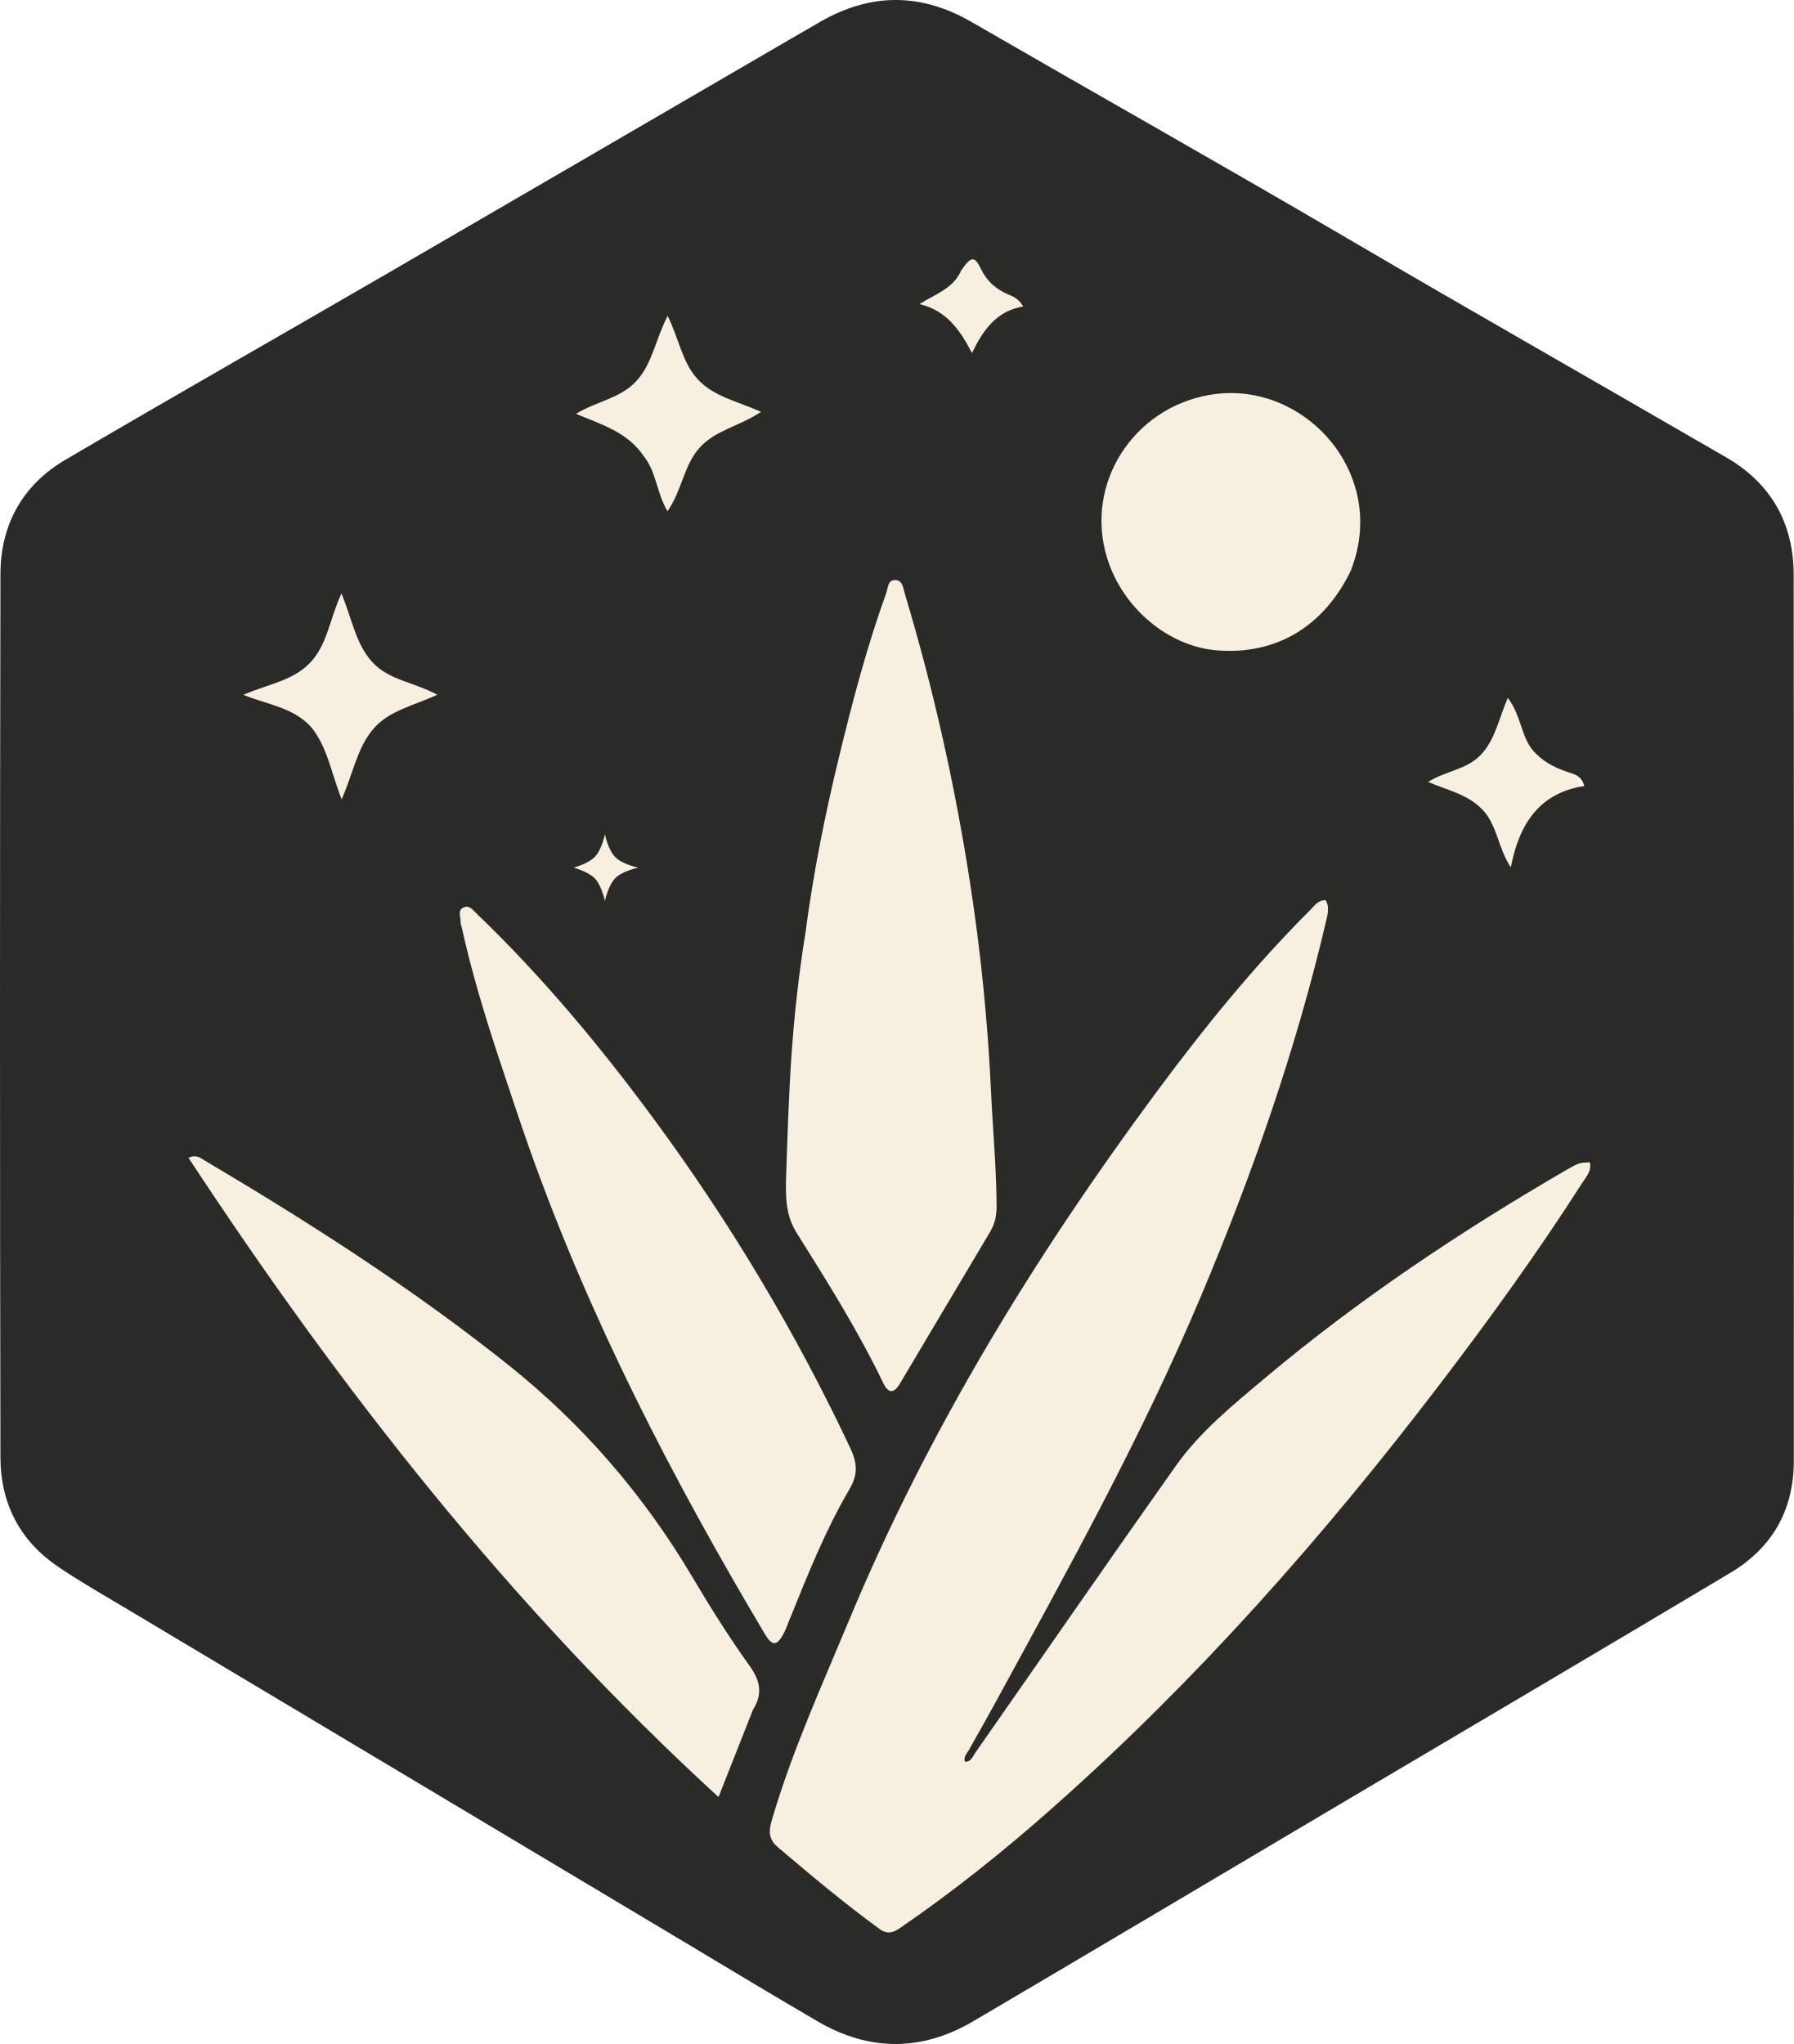
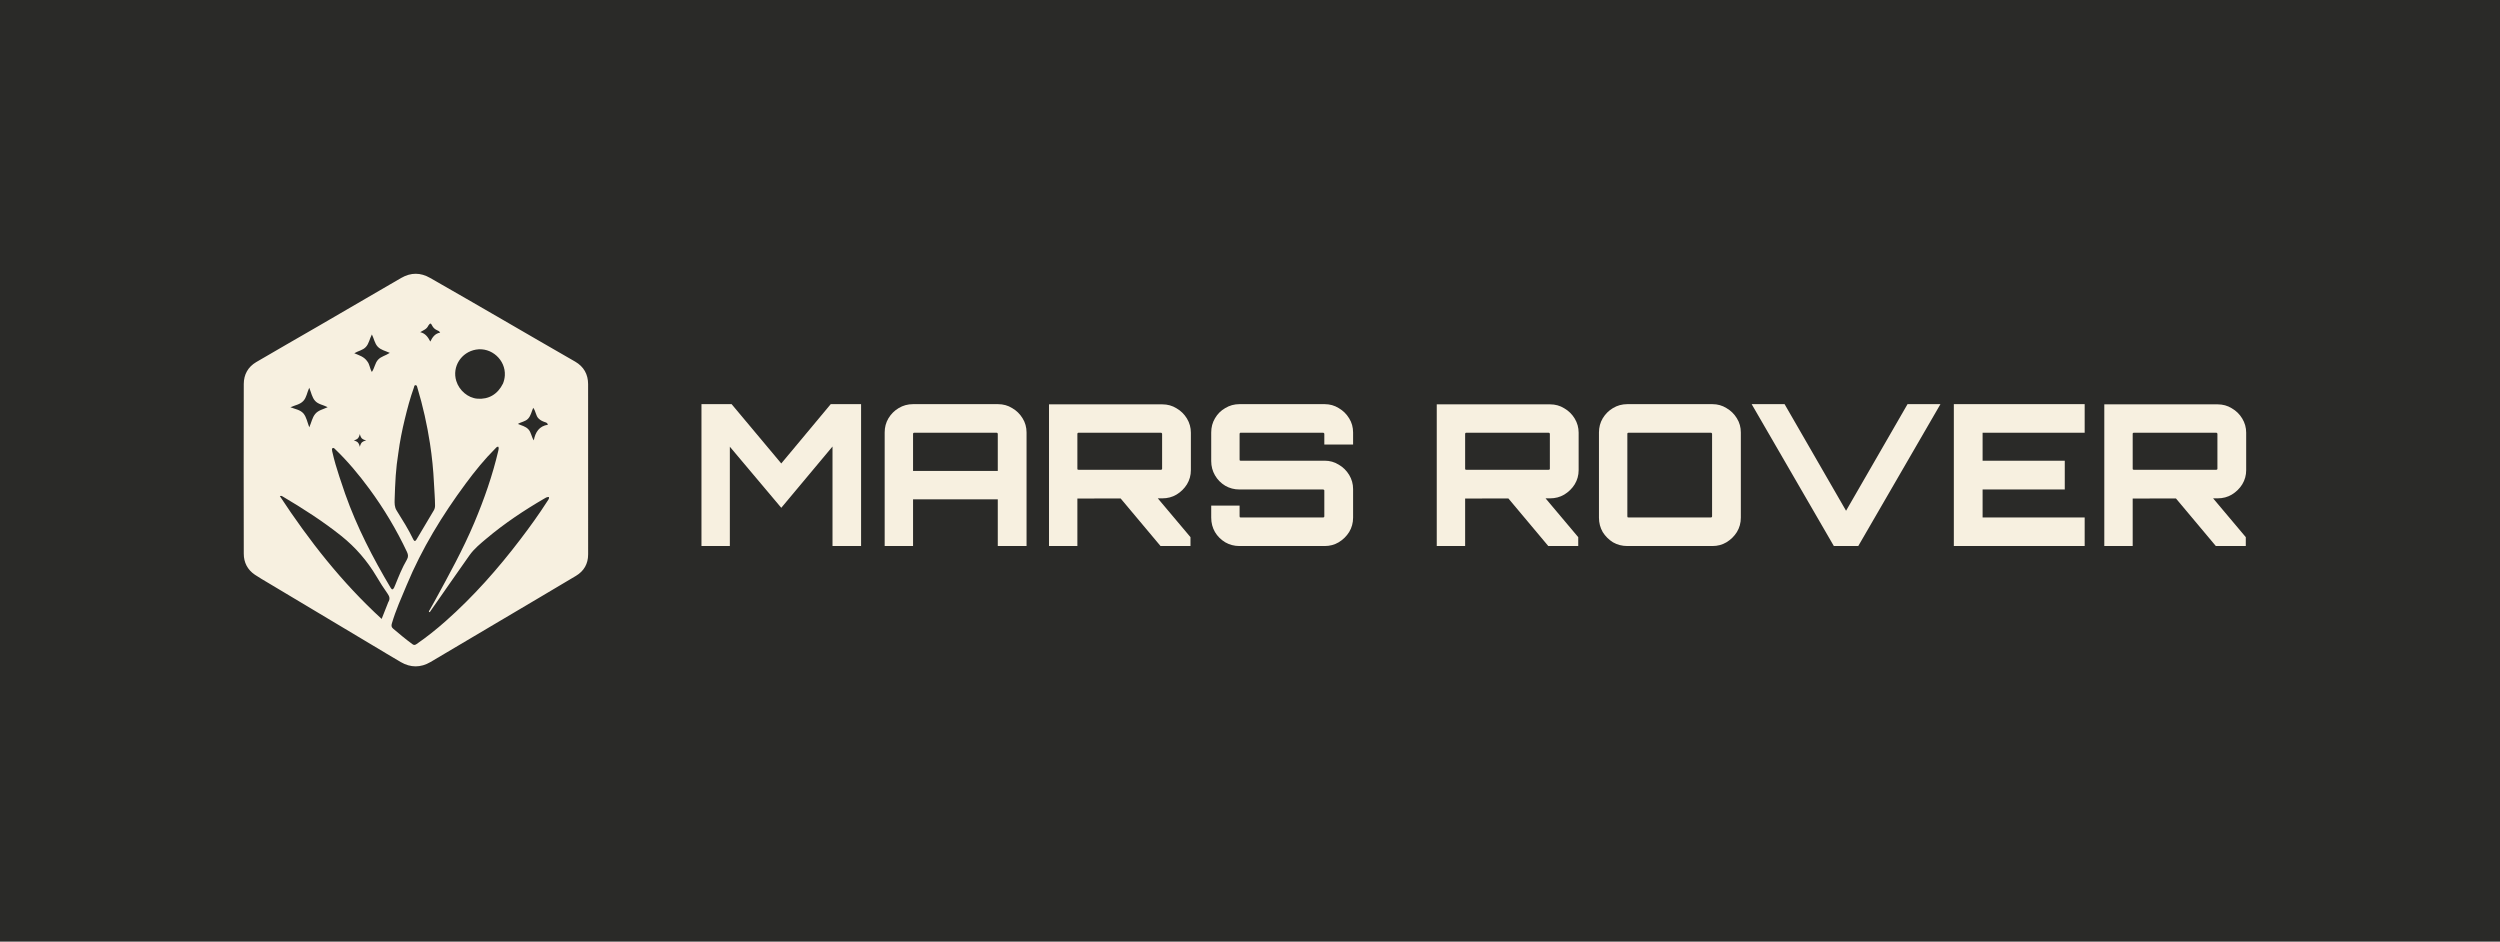
- <svg xmlns="http://www.w3.org/2000/svg" width="430" height="490" viewBox="0 0 430 490" fill="none">
-   <ellipse cx="212.5" cy="248" rx="172.5" ry="219" fill="#F7F0E0" />
-   <path d="M161.133 463.816C117.544 437.771 74.173 411.865 30.813 385.941C25.141 382.55 19.381 379.279 13.914 375.58C4.742 369.374 0.128 360.337 0.107 349.447C-0.031 278.827 -0.041 208.207 0.109 137.588C0.134 125.818 5.388 116.263 15.64 110.244C41.09 95.305 66.736 80.702 92.264 65.897C122.285 48.486 152.265 31.005 182.263 13.556C187.059 10.766 191.848 7.963 196.658 5.198C208.744 -1.751 220.749 -1.74 232.887 5.275C262.832 22.581 292.969 39.557 322.804 57.051C353.046 74.784 383.529 92.097 413.851 109.689C424.524 115.881 429.93 125.465 429.944 137.737C430.028 208.593 429.999 279.449 429.975 350.305C429.971 362.026 424.764 371.071 414.82 377.015C383.72 395.607 352.489 413.982 321.311 432.445C291.964 449.824 262.655 467.266 233.26 484.562C220.946 491.807 208.393 491.804 196.034 484.605C184.408 477.833 172.909 470.842 161.133 463.816ZM232.701 418.704C234.604 415.307 236.541 411.928 238.405 408.51C255.927 376.386 273.7 344.385 287.925 310.597C300.201 281.436 310.645 251.658 317.865 220.809C318.256 219.143 318.722 217.43 317.774 215.796C315.92 215.767 315.13 217.088 314.169 218.048C300.594 231.586 288.575 246.441 277.182 261.825C247.923 301.332 222.416 343.009 203.475 388.53C196.904 404.323 189.808 419.899 185.001 436.372C184.253 438.935 184.147 440.869 186.509 442.874C194.429 449.598 202.385 456.257 210.778 462.395C212.739 463.829 214.109 463.309 215.826 462.131C228.604 453.374 240.665 443.696 252.246 433.441C286.847 402.802 317.294 368.349 345.274 331.649C357.156 316.065 368.628 300.192 379.196 283.682C380.158 282.179 381.569 280.733 381.084 278.629C378.589 278.749 378.544 278.672 375.132 280.657C349.888 295.343 325.652 311.509 303.266 330.317C295.59 336.767 287.698 343.147 281.862 351.386C265.692 374.215 249.806 397.245 233.783 420.178C233.172 421.053 232.815 422.356 231.305 422.342C230.852 420.918 232.039 420.163 232.701 418.704ZM193.064 223.648C191.542 233.053 190.472 242.522 189.791 252.013C189.082 261.887 188.776 271.794 188.444 281.691C188.286 286.399 188.224 291.172 190.875 295.407C198.262 307.208 205.686 318.987 211.727 331.565C212.92 334.05 214.245 334.151 215.685 331.724C222.911 319.551 230.146 307.383 237.383 295.216C238.5 293.338 238.894 291.339 238.884 289.138C238.842 279.942 237.975 270.79 237.548 261.617C236.771 244.915 235.101 228.33 232.55 211.803C228.92 188.283 223.743 165.133 216.893 142.35C216.497 141.035 216.415 139.198 214.715 139.054C212.778 138.89 212.877 140.938 212.444 142.136C207.797 155.002 204.328 168.216 201.109 181.491C197.784 195.201 194.989 209.024 193.064 223.648ZM119.368 253.023C121.811 260.282 124.161 267.573 126.712 274.794C141.239 315.9 161.147 354.406 183.376 391.786C185.052 394.604 186.222 394.613 187.764 391.752C188.377 390.616 188.803 389.377 189.29 388.175C193.591 377.565 197.811 366.894 203.614 357.008C205.695 353.462 205.505 350.73 203.84 347.194C190.727 319.344 175.001 293.058 156.755 268.295C143.858 250.794 129.971 234.109 114.257 219.022C113.363 218.164 112.438 216.812 110.969 217.621C109.675 218.333 110.431 219.761 110.398 220.877C110.382 221.447 110.617 222.026 110.744 222.6C112.992 232.724 115.966 242.644 119.368 253.023ZM180.491 409.864C182.84 406.141 182.304 402.992 179.669 399.327C174.716 392.439 170.206 385.206 165.872 377.903C154.241 358.305 139.63 341.395 121.789 327.163C98.843 308.859 74.216 293.1 49.014 278.172C48.075 277.616 47.13 276.711 45.167 277.532C81.769 333.242 122.477 385.197 172.23 430.795C175.122 423.444 177.696 416.901 180.491 409.864ZM323.728 136.939C324.998 133.74 325.788 130.412 325.997 126.99C327.185 107.606 309.227 91.316 289.956 94.658C271.583 97.844 259.919 115.983 265.367 133.745C269.043 145.729 280.052 154.987 291.73 155.913C305.744 157.023 317.145 150.386 323.728 136.939ZM74.623 174.351C78.492 179.091 79.376 185.241 81.893 191.631C84.639 185.39 85.522 179.685 89.165 175.124C92.968 170.363 98.816 169.321 104.822 166.548C99.123 163.481 93.156 163.044 89.211 158.692C85.244 154.314 84.428 148.483 81.85 142.269C79.004 148.39 78.531 154.34 74.474 158.721C70.326 163.199 64.421 163.933 58.331 166.567C64.36 169.018 70.292 169.549 74.623 174.351ZM154.411 109.499C157.289 113.127 157.375 118.039 159.992 122.567C163.529 117.457 163.874 111.575 167.69 107.329C171.486 103.106 177.185 102.236 182.413 98.728C176.578 96.121 171.07 95.072 167.244 90.916C163.509 86.859 162.778 81.3 160.039 75.724C157.102 81.381 156.414 87.091 152.587 91.295C148.712 95.551 142.974 96.187 138.082 99.206C144.056 101.766 150.35 103.441 154.411 109.499ZM368.089 180.596C364.553 177.174 364.834 171.738 361.422 167.3C359.233 172.342 358.433 177.229 355.031 180.875C351.61 184.541 346.508 184.783 342.321 187.447C346.966 189.443 351.9 190.423 355.404 194.152C358.945 197.921 359.064 203.333 362.151 207.931C364.11 197.637 368.884 190.105 379.765 188.421C379.125 186.2 377.824 185.754 376.457 185.301C373.537 184.334 370.686 183.211 368.089 180.596ZM230.388 64.847C228.561 69.162 224.208 70.49 220.393 72.898C226.904 74.439 230.09 79.083 232.984 84.619C235.653 79.098 238.859 74.549 245.271 73.458C244.047 71.443 242.77 71.073 241.614 70.568C238.709 69.3 236.53 67.397 235.117 64.445C233.618 61.31 232.772 61.389 230.388 64.847ZM142.5 205.5C140.876 207.108 137.5 208 137.5 208C137.5 208 140.876 208.892 142.5 210.5C144.256 212.237 145 216 145 216C145 216 145.754 212.246 147.5 210.5C149.246 208.754 153 208 153 208C153 208 149.246 207.246 147.5 205.5C145.754 203.754 145 200 145 200C145 200 144.256 203.763 142.5 205.5Z" fill="#2A2A28" />
+ <svg xmlns="http://www.w3.org/2000/svg" width="1662" height="626" viewBox="0 0 1662 626" fill="none">
+   <rect width="1662" height="626" fill="#2A2A28" />
+   <path d="M247.813 429.053C224.599 415.18 201.501 401.381 178.41 387.573C175.389 385.766 172.322 384.024 169.41 382.054C164.525 378.748 162.068 373.935 162.057 368.134C161.983 330.518 161.978 292.902 162.058 255.286C162.071 249.017 164.869 243.928 170.329 240.722C183.883 232.764 197.541 224.986 211.136 217.1C227.124 207.826 243.09 198.515 259.066 189.22C261.62 187.734 264.17 186.241 266.732 184.769C273.168 181.067 279.562 181.073 286.026 184.81C301.973 194.028 318.023 203.07 333.912 212.388C350.018 221.834 366.251 231.056 382.4 240.426C388.084 243.724 390.963 248.829 390.97 255.366C391.015 293.108 391 330.849 390.987 368.591C390.985 374.834 388.212 379.652 382.916 382.818C366.353 392.721 349.721 402.509 333.117 412.343C317.488 421.6 301.879 430.891 286.224 440.104C279.667 443.963 272.981 443.961 266.399 440.126C260.208 436.519 254.084 432.796 247.813 429.053ZM285.927 405.024C286.94 403.215 287.972 401.415 288.965 399.594C298.296 382.483 307.761 365.438 315.337 347.44C321.874 331.908 327.437 316.046 331.282 299.615C331.49 298.727 331.738 297.815 331.233 296.945C330.246 296.929 329.825 297.633 329.313 298.144C322.084 305.355 315.683 313.268 309.616 321.462C294.033 342.506 280.45 364.705 270.362 388.952C266.863 397.364 263.084 405.66 260.524 414.435C260.125 415.8 260.069 416.83 261.327 417.898C265.545 421.48 269.782 425.027 274.251 428.296C275.296 429.06 276.025 428.783 276.94 428.156C283.745 423.491 290.168 418.336 296.336 412.874C314.763 396.554 330.977 378.202 345.879 358.654C352.206 350.353 358.316 341.898 363.944 333.104C364.456 332.303 365.208 331.533 364.949 330.413C363.621 330.477 363.597 330.435 361.78 331.493C348.336 339.316 335.429 347.926 323.507 357.945C319.419 361.38 315.216 364.778 312.108 369.167C303.496 381.327 295.036 393.594 286.503 405.809C286.177 406.275 285.988 406.969 285.183 406.962C284.942 406.203 285.574 405.801 285.927 405.024ZM264.818 301.127C264.007 306.137 263.438 311.18 263.075 316.235C262.697 321.495 262.534 326.772 262.357 332.043C262.273 334.551 262.24 337.094 263.652 339.35C267.586 345.635 271.54 351.909 274.757 358.609C275.392 359.933 276.098 359.986 276.865 358.694C280.713 352.21 284.566 345.729 288.42 339.248C289.015 338.247 289.225 337.183 289.219 336.01C289.197 331.112 288.736 326.237 288.508 321.351C288.094 312.455 287.205 303.621 285.846 294.817C283.913 282.289 281.156 269.958 277.508 257.823C277.297 257.122 277.253 256.144 276.348 256.068C275.317 255.98 275.369 257.071 275.139 257.709C272.664 264.562 270.816 271.601 269.102 278.672C267.331 285.975 265.843 293.337 264.818 301.127ZM225.57 316.774C226.871 320.64 228.123 324.524 229.482 328.37C237.218 350.265 247.82 370.775 259.658 390.686C260.551 392.187 261.174 392.192 261.995 390.668C262.322 390.063 262.549 389.403 262.808 388.762C265.098 383.111 267.346 377.427 270.436 372.161C271.544 370.273 271.443 368.817 270.557 366.934C263.573 352.099 255.198 338.098 245.481 324.908C238.613 315.586 231.217 306.699 222.848 298.663C222.372 298.205 221.88 297.486 221.097 297.916C220.408 298.295 220.811 299.056 220.794 299.651C220.785 299.955 220.91 300.263 220.978 300.568C222.175 305.961 223.759 311.245 225.57 316.774ZM258.122 400.315C259.373 398.332 259.088 396.655 257.684 394.703C255.046 391.034 252.645 387.181 250.336 383.291C244.142 372.852 236.361 363.845 226.86 356.264C214.64 346.515 201.524 338.12 188.103 330.169C187.603 329.873 187.1 329.391 186.054 329.829C205.547 359.503 227.226 387.177 253.722 411.464C255.263 407.549 256.634 404.064 258.122 400.315ZM334.404 254.941C335.08 253.237 335.501 251.464 335.613 249.642C336.245 239.317 326.681 230.64 316.418 232.42C306.634 234.117 300.422 243.779 303.323 253.24C305.281 259.623 311.144 264.554 317.363 265.047C324.827 265.639 330.898 262.103 334.404 254.941ZM201.741 274.869C203.801 277.393 204.272 280.669 205.613 284.073C207.075 280.749 207.546 277.71 209.485 275.28C211.511 272.744 214.625 272.189 217.824 270.713C214.789 269.079 211.611 268.846 209.51 266.528C207.397 264.196 206.963 261.09 205.59 257.78C204.074 261.04 203.823 264.209 201.662 266.543C199.453 268.929 196.308 269.319 193.065 270.722C196.275 272.028 199.434 272.311 201.741 274.869ZM244.233 240.325C245.765 242.257 245.811 244.874 247.205 247.286C249.088 244.564 249.273 241.431 251.305 239.169C253.326 236.92 256.361 236.456 259.146 234.588C256.038 233.199 253.105 232.64 251.067 230.427C249.078 228.266 248.689 225.304 247.23 222.335C245.666 225.348 245.299 228.389 243.261 230.628C241.198 232.896 238.142 233.234 235.536 234.842C238.718 236.206 242.07 237.098 244.233 240.325ZM358.029 278.195C356.146 276.372 356.295 273.477 354.478 271.113C353.312 273.799 352.886 276.402 351.075 278.343C349.253 280.296 346.536 280.425 344.306 281.844C346.78 282.907 349.407 283.429 351.273 285.416C353.159 287.423 353.223 290.306 354.866 292.755C355.91 287.272 358.452 283.26 364.247 282.363C363.906 281.18 363.213 280.942 362.485 280.701C360.93 280.186 359.412 279.588 358.029 278.195ZM284.695 216.541C283.722 218.84 281.404 219.547 279.372 220.829C282.84 221.65 284.536 224.124 286.078 227.073C287.499 224.132 289.206 221.709 292.621 221.128C291.969 220.054 291.289 219.857 290.673 219.588C289.126 218.913 287.966 217.899 287.214 216.327C286.415 214.657 285.964 214.699 284.695 216.541ZM237.89 291.46C237.024 292.317 235.227 292.792 235.227 292.792C235.227 292.792 237.024 293.267 237.89 294.123C238.824 295.049 239.221 297.053 239.221 297.053C239.221 297.053 239.622 295.054 240.552 294.123C241.482 293.193 243.481 292.792 243.481 292.792C243.481 292.792 241.482 292.39 240.552 291.46C239.622 290.53 239.221 288.531 239.221 288.531C239.221 288.531 238.824 290.535 237.89 291.46Z" fill="#F7F0E0" />
+   <path d="M466.336 363V268.68H486.379L519.391 308.111L552.272 268.68H572.446V363H553.451V296.845L519.391 337.586L485.2 296.976V363H466.336ZM588.131 363V287.544C588.131 284.051 588.961 280.907 590.62 278.112C592.367 275.23 594.638 272.959 597.432 271.3C600.314 269.553 603.502 268.68 606.995 268.68H663.456C666.95 268.68 670.094 269.553 672.888 271.3C675.77 272.959 678.085 275.23 679.831 278.112C681.578 280.907 682.451 284.051 682.451 287.544V363H663.325V331.953H606.995V363H588.131ZM606.995 313.089H663.325V288.461C663.325 288.199 663.238 288.024 663.063 287.937C662.976 287.762 662.801 287.675 662.539 287.675H607.781C607.519 287.675 607.301 287.762 607.126 287.937C607.039 288.024 606.995 288.199 606.995 288.461V313.089ZM771.523 363L743.62 329.726H768.379L791.435 357.105V363H771.523ZM697.377 363V268.811H772.702C776.195 268.811 779.339 269.684 782.134 271.431C785.016 273.09 787.33 275.361 789.077 278.243C790.824 281.125 791.697 284.269 791.697 287.675V312.565C791.697 315.971 790.824 319.115 789.077 321.997C787.33 324.792 785.016 327.062 782.134 328.809C779.339 330.468 776.195 331.298 772.702 331.298L716.241 331.429V363H697.377ZM717.027 312.303H771.785C772.047 312.303 772.222 312.259 772.309 312.172C772.484 311.997 772.571 311.823 772.571 311.648V288.461C772.571 288.199 772.484 288.024 772.309 287.937C772.222 287.762 772.047 287.675 771.785 287.675H717.027C716.765 287.675 716.547 287.762 716.372 287.937C716.285 288.024 716.241 288.199 716.241 288.461V311.648C716.241 311.823 716.285 311.997 716.372 312.172C716.547 312.259 716.765 312.303 717.027 312.303ZM823.949 363C820.543 363 817.399 362.17 814.517 360.511C811.635 358.764 809.364 356.494 807.705 353.699C806.045 350.817 805.216 347.629 805.216 344.136V336.145H824.08V343.219C824.08 343.481 824.123 343.699 824.211 343.874C824.385 343.961 824.56 344.005 824.735 344.005H879.624C879.798 344.005 879.973 343.961 880.148 343.874C880.322 343.699 880.41 343.481 880.41 343.219V326.058C880.41 325.883 880.322 325.752 880.148 325.665C879.973 325.49 879.798 325.403 879.624 325.403H823.949C820.543 325.403 817.399 324.573 814.517 322.914C811.635 321.167 809.364 318.853 807.705 315.971C806.045 313.089 805.216 309.945 805.216 306.539V287.544C805.216 284.051 806.045 280.907 807.705 278.112C809.364 275.23 811.635 272.959 814.517 271.3C817.399 269.553 820.543 268.68 823.949 268.68H880.672C884.078 268.68 887.178 269.553 889.973 271.3C892.855 272.959 895.169 275.23 896.916 278.112C898.662 280.907 899.536 284.051 899.536 287.544V295.535H880.41V288.461C880.41 288.199 880.322 288.024 880.148 287.937C879.973 287.762 879.798 287.675 879.624 287.675H824.735C824.56 287.675 824.385 287.762 824.211 287.937C824.123 288.024 824.08 288.199 824.08 288.461V305.622C824.08 305.797 824.123 305.971 824.211 306.146C824.385 306.233 824.56 306.277 824.735 306.277H880.672C884.078 306.277 887.178 307.15 889.973 308.897C892.855 310.556 895.169 312.827 896.916 315.709C898.662 318.591 899.536 321.735 899.536 325.141V344.136C899.536 347.629 898.662 350.817 896.916 353.699C895.169 356.494 892.855 358.764 889.973 360.511C887.178 362.17 884.078 363 880.672 363H823.949ZM1029.3 363L1001.4 329.726H1026.16L1049.21 357.105V363H1029.3ZM955.155 363V268.811H1030.48C1033.97 268.811 1037.12 269.684 1039.91 271.431C1042.79 273.09 1045.11 275.361 1046.86 278.243C1048.6 281.125 1049.48 284.269 1049.48 287.675V312.565C1049.48 315.971 1048.6 319.115 1046.86 321.997C1045.11 324.792 1042.79 327.062 1039.91 328.809C1037.12 330.468 1033.97 331.298 1030.48 331.298L974.019 331.429V363H955.155ZM974.805 312.303H1029.56C1029.83 312.303 1030 312.259 1030.09 312.172C1030.26 311.997 1030.35 311.823 1030.35 311.648V288.461C1030.35 288.199 1030.26 288.024 1030.09 287.937C1030 287.762 1029.83 287.675 1029.56 287.675H974.805C974.543 287.675 974.325 287.762 974.15 287.937C974.063 288.024 974.019 288.199 974.019 288.461V311.648C974.019 311.823 974.063 311.997 974.15 312.172C974.325 312.259 974.543 312.303 974.805 312.303ZM1081.86 363C1078.36 363 1075.18 362.17 1072.29 360.511C1069.5 358.764 1067.23 356.494 1065.48 353.699C1063.82 350.817 1062.99 347.629 1062.99 344.136V287.544C1062.99 284.051 1063.82 280.907 1065.48 278.112C1067.23 275.23 1069.5 272.959 1072.29 271.3C1075.18 269.553 1078.36 268.68 1081.86 268.68H1138.45C1141.86 268.68 1144.96 269.553 1147.75 271.3C1150.63 272.959 1152.95 275.23 1154.69 278.112C1156.44 280.907 1157.31 284.051 1157.31 287.544V344.136C1157.31 347.629 1156.44 350.817 1154.69 353.699C1152.95 356.494 1150.63 358.764 1147.75 360.511C1144.96 362.17 1141.86 363 1138.45 363H1081.86ZM1082.64 344.005H1137.4C1137.66 344.005 1137.84 343.961 1137.93 343.874C1138.1 343.699 1138.19 343.481 1138.19 343.219V288.461C1138.19 288.199 1138.1 288.024 1137.93 287.937C1137.84 287.762 1137.66 287.675 1137.4 287.675H1082.64C1082.38 287.675 1082.16 287.762 1081.99 287.937C1081.9 288.024 1081.86 288.199 1081.86 288.461V343.219C1081.86 343.481 1081.9 343.699 1081.99 343.874C1082.16 343.961 1082.38 344.005 1082.64 344.005ZM1219.14 363L1164.51 268.68H1186.39L1227.26 339.551L1268.13 268.68H1290.01L1235.38 363H1219.14ZM1298.91 363V268.68H1385.89V287.675H1318.03V306.277H1372.66V325.403H1318.03V344.005H1385.89V363H1298.91ZM1473.09 363L1445.19 329.726H1469.95L1493 357.105V363H1473.09ZM1398.94 363V268.811H1474.27C1477.76 268.811 1480.91 269.684 1483.7 271.431C1486.58 273.09 1488.9 275.361 1490.64 278.243C1492.39 281.125 1493.26 284.269 1493.26 287.675V312.565C1493.26 315.971 1492.39 319.115 1490.64 321.997C1488.9 324.792 1486.58 327.062 1483.7 328.809C1480.91 330.468 1477.76 331.298 1474.27 331.298L1417.81 331.429V363H1398.94ZM1418.59 312.303H1473.35C1473.61 312.303 1473.79 312.259 1473.88 312.172C1474.05 311.997 1474.14 311.823 1474.14 311.648V288.461C1474.14 288.199 1474.05 288.024 1473.88 287.937C1473.79 287.762 1473.61 287.675 1473.35 287.675H1418.59C1418.33 287.675 1418.11 287.762 1417.94 287.937C1417.85 288.024 1417.81 288.199 1417.81 288.461V311.648C1417.81 311.823 1417.85 311.997 1417.94 312.172C1418.11 312.259 1418.33 312.303 1418.59 312.303Z" fill="#F7F0E0" />
</svg>
